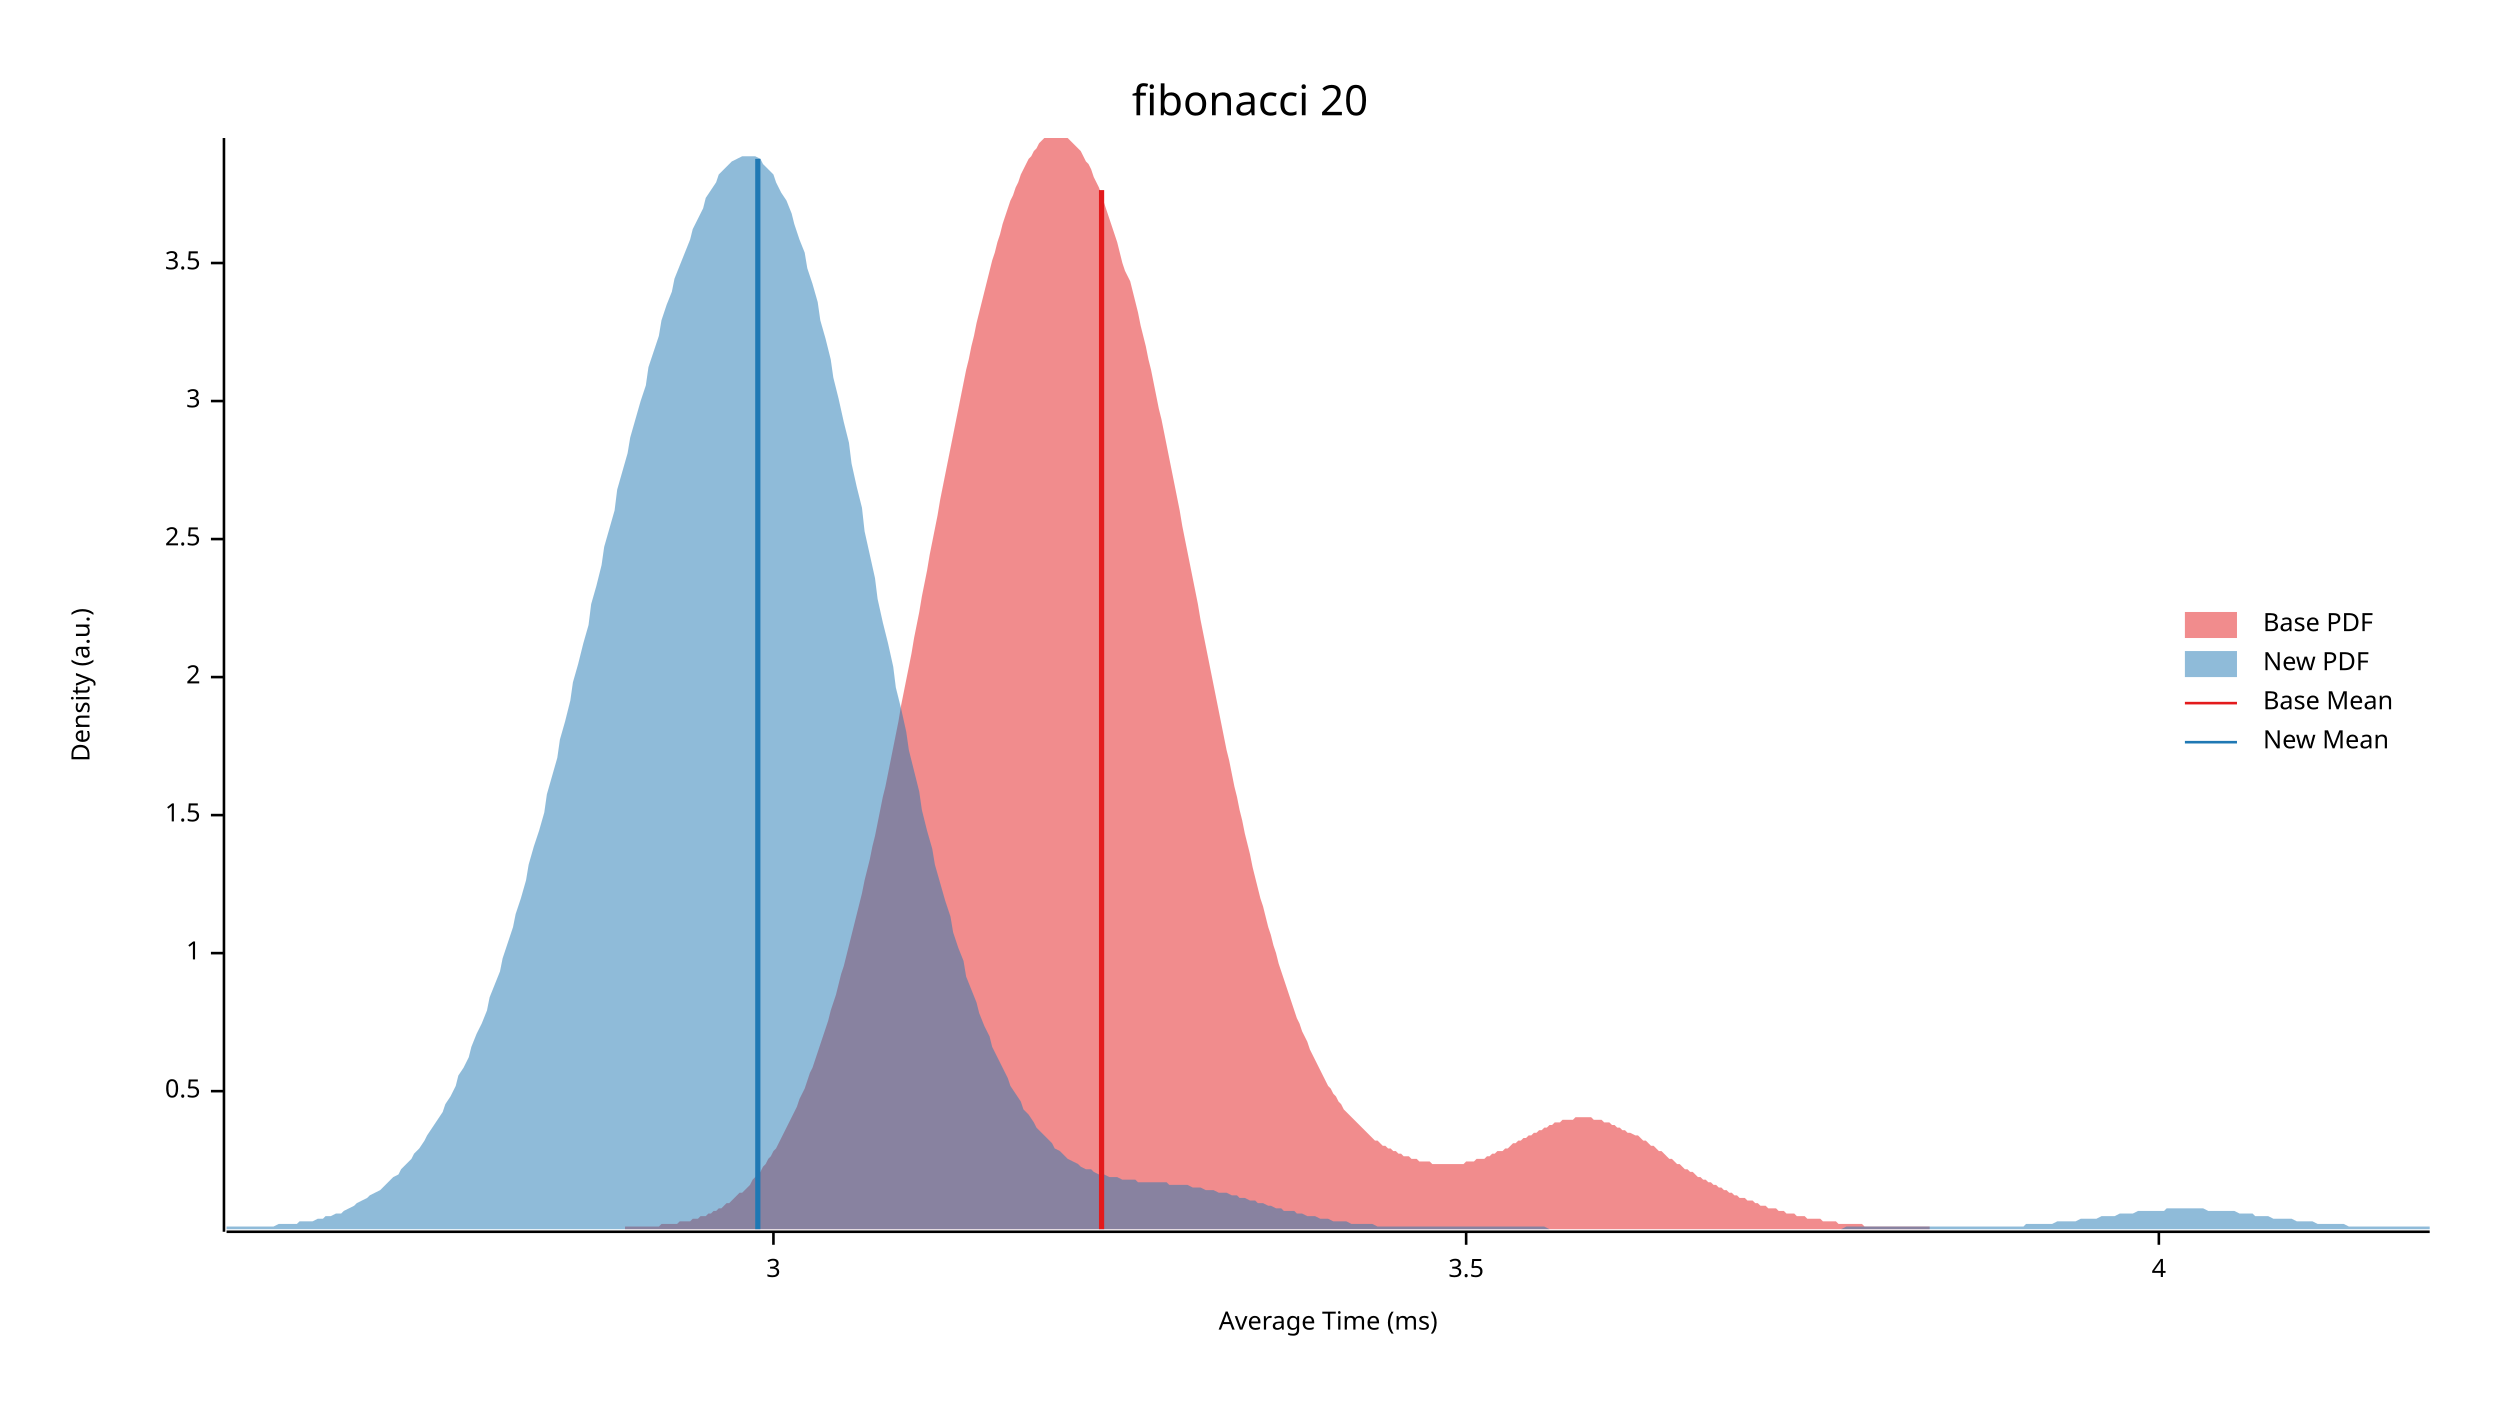
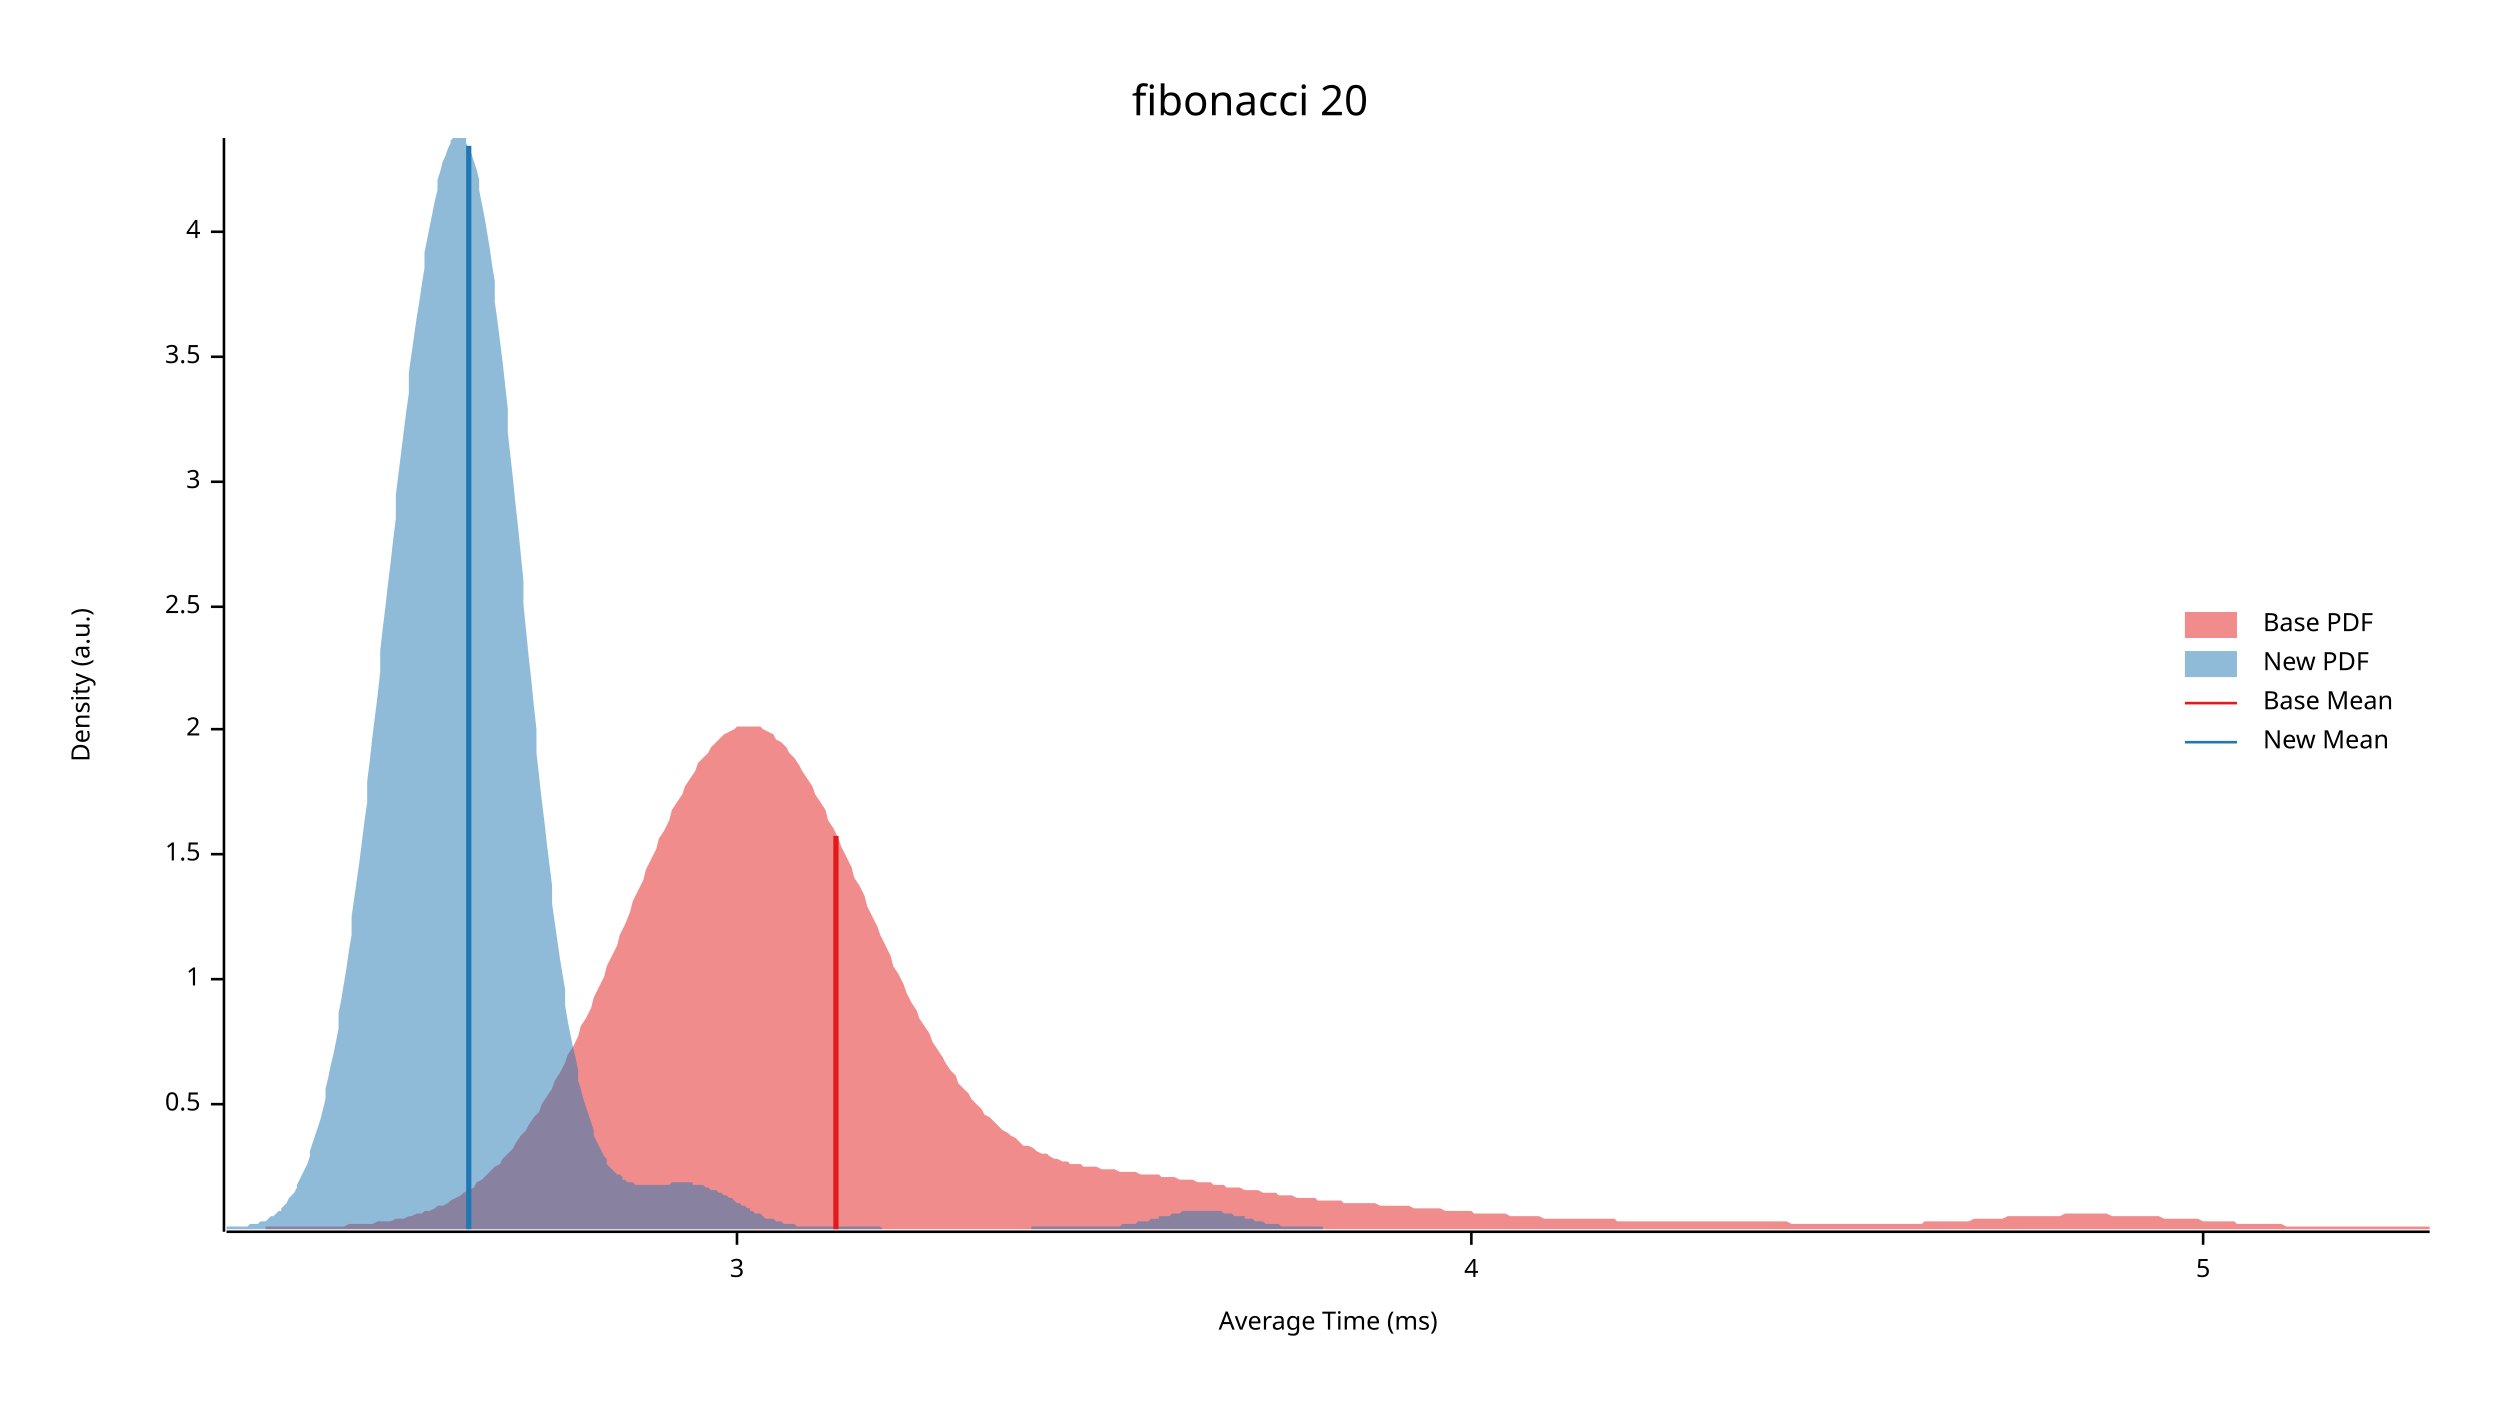
<svg xmlns="http://www.w3.org/2000/svg" width="960" height="540">
  <text x="480" y="32" dy="0.76em" text-anchor="middle" font-family="sans-serif" font-size="16.129" opacity="1" fill="#000000">
fibonacci 20
</text>
  <text x="27" y="263" dy="0.76em" text-anchor="middle" font-family="sans-serif" font-size="9.677" opacity="1" fill="#000000" transform="rotate(270, 27, 263)">
Density (a.u.)
</text>
  <text x="510" y="513" dy="-0.5ex" text-anchor="middle" font-family="sans-serif" font-size="9.677" opacity="1" fill="#000000">
Average Time (ms)
</text>
  <polyline fill="none" opacity="1" stroke="#000000" stroke-width="1" points="86,53 86,473 " />
-   <text x="77" y="419" dy="0.5ex" text-anchor="end" font-family="sans-serif" font-size="9.677" opacity="1" fill="#000000">
+   <text x="77" y="424" dy="0.5ex" text-anchor="end" font-family="sans-serif" font-size="9.677" opacity="1" fill="#000000">
0.5
</text>
-   <polyline fill="none" opacity="1" stroke="#000000" stroke-width="1" points="81,419 86,419 " />
-   <text x="77" y="366" dy="0.5ex" text-anchor="end" font-family="sans-serif" font-size="9.677" opacity="1" fill="#000000">
+   <polyline fill="none" opacity="1" stroke="#000000" stroke-width="1" points="81,424 86,424 " />
+   <text x="77" y="376" dy="0.5ex" text-anchor="end" font-family="sans-serif" font-size="9.677" opacity="1" fill="#000000">
1
</text>
-   <polyline fill="none" opacity="1" stroke="#000000" stroke-width="1" points="81,366 86,366 " />
-   <text x="77" y="313" dy="0.5ex" text-anchor="end" font-family="sans-serif" font-size="9.677" opacity="1" fill="#000000">
+   <polyline fill="none" opacity="1" stroke="#000000" stroke-width="1" points="81,376 86,376 " />
+   <text x="77" y="328" dy="0.5ex" text-anchor="end" font-family="sans-serif" font-size="9.677" opacity="1" fill="#000000">
1.5
</text>
-   <polyline fill="none" opacity="1" stroke="#000000" stroke-width="1" points="81,313 86,313 " />
-   <text x="77" y="260" dy="0.5ex" text-anchor="end" font-family="sans-serif" font-size="9.677" opacity="1" fill="#000000">
+   <polyline fill="none" opacity="1" stroke="#000000" stroke-width="1" points="81,328 86,328 " />
+   <text x="77" y="280" dy="0.5ex" text-anchor="end" font-family="sans-serif" font-size="9.677" opacity="1" fill="#000000">
2
</text>
-   <polyline fill="none" opacity="1" stroke="#000000" stroke-width="1" points="81,260 86,260 " />
-   <text x="77" y="207" dy="0.5ex" text-anchor="end" font-family="sans-serif" font-size="9.677" opacity="1" fill="#000000">
+   <polyline fill="none" opacity="1" stroke="#000000" stroke-width="1" points="81,280 86,280 " />
+   <text x="77" y="233" dy="0.5ex" text-anchor="end" font-family="sans-serif" font-size="9.677" opacity="1" fill="#000000">
2.5
</text>
-   <polyline fill="none" opacity="1" stroke="#000000" stroke-width="1" points="81,207 86,207 " />
-   <text x="77" y="154" dy="0.5ex" text-anchor="end" font-family="sans-serif" font-size="9.677" opacity="1" fill="#000000">
+   <polyline fill="none" opacity="1" stroke="#000000" stroke-width="1" points="81,233 86,233 " />
+   <text x="77" y="185" dy="0.5ex" text-anchor="end" font-family="sans-serif" font-size="9.677" opacity="1" fill="#000000">
3
</text>
-   <polyline fill="none" opacity="1" stroke="#000000" stroke-width="1" points="81,154 86,154 " />
-   <text x="77" y="101" dy="0.5ex" text-anchor="end" font-family="sans-serif" font-size="9.677" opacity="1" fill="#000000">
+   <polyline fill="none" opacity="1" stroke="#000000" stroke-width="1" points="81,185 86,185 " />
+   <text x="77" y="137" dy="0.5ex" text-anchor="end" font-family="sans-serif" font-size="9.677" opacity="1" fill="#000000">
3.5
</text>
-   <polyline fill="none" opacity="1" stroke="#000000" stroke-width="1" points="81,101 86,101 " />
+   <polyline fill="none" opacity="1" stroke="#000000" stroke-width="1" points="81,137 86,137 " />
+   <text x="77" y="89" dy="0.5ex" text-anchor="end" font-family="sans-serif" font-size="9.677" opacity="1" fill="#000000">
+ 4
+ </text>
+   <polyline fill="none" opacity="1" stroke="#000000" stroke-width="1" points="81,89 86,89 " />
  <polyline fill="none" opacity="1" stroke="#000000" stroke-width="1" points="87,473 933,473 " />
-   <text x="297" y="483" dy="0.76em" text-anchor="middle" font-family="sans-serif" font-size="9.677" opacity="1" fill="#000000">
+   <text x="283" y="483" dy="0.76em" text-anchor="middle" font-family="sans-serif" font-size="9.677" opacity="1" fill="#000000">
3
</text>
-   <polyline fill="none" opacity="1" stroke="#000000" stroke-width="1" points="297,473 297,478 " />
-   <text x="563" y="483" dy="0.76em" text-anchor="middle" font-family="sans-serif" font-size="9.677" opacity="1" fill="#000000">
- 3.5
- </text>
-   <polyline fill="none" opacity="1" stroke="#000000" stroke-width="1" points="563,473 563,478 " />
-   <text x="829" y="483" dy="0.76em" text-anchor="middle" font-family="sans-serif" font-size="9.677" opacity="1" fill="#000000">
+   <polyline fill="none" opacity="1" stroke="#000000" stroke-width="1" points="283,473 283,478 " />
+   <text x="565" y="483" dy="0.76em" text-anchor="middle" font-family="sans-serif" font-size="9.677" opacity="1" fill="#000000">
4
</text>
-   <polyline fill="none" opacity="1" stroke="#000000" stroke-width="1" points="829,473 829,478 " />
-   <polygon opacity="0.5" fill="#E31A1C" points="240,471 241,471 242,471 243,471 244,471 245,471 246,471 247,471 248,471 249,471 250,471 251,471 252,471 253,471 254,470 255,470 256,470 257,470 258,470 259,470 260,470 261,469 262,469 263,469 264,469 265,469 266,468 267,468 268,468 269,467 270,467 271,467 272,466 273,466 274,465 275,465 276,464 277,464 278,463 279,462 280,462 281,461 282,460 283,459 284,458 285,458 286,457 287,456 288,455 289,453 290,452 291,451 292,450 293,448 294,447 295,445 296,444 297,442 298,441 299,439 300,437 301,435 302,433 303,431 304,429 305,427 306,425 307,422 308,420 309,418 310,415 311,412 312,410 313,407 314,404 315,401 316,398 317,395 318,392 319,388 320,385 321,382 322,378 323,374 324,371 325,367 326,363 327,359 328,355 329,351 330,347 331,343 332,338 333,334 334,330 335,325 336,321 337,316 338,311 339,306 340,302 341,297 342,292 343,287 344,282 345,277 346,271 347,266 348,261 349,256 350,251 351,245 352,240 353,235 354,229 355,224 356,219 357,213 358,208 359,203 360,198 361,192 362,187 363,182 364,177 365,172 366,167 367,162 368,157 369,152 370,147 371,142 372,138 373,133 374,129 375,124 376,120 377,116 378,112 379,108 380,104 381,100 382,97 383,93 384,90 385,86 386,83 387,80 388,77 389,75 390,72 391,70 392,67 393,65 394,63 395,61 396,60 397,58 398,57 399,55 400,54 401,53 402,53 403,53 404,53 405,53 406,53 407,53 408,53 409,53 410,53 411,54 412,55 413,56 414,57 415,58 416,60 417,62 418,63 419,65 420,68 421,70 422,72 423,75 424,78 425,81 426,84 427,87 428,90 429,93 430,97 431,101 432,104 434,108 435,112 436,116 437,120 438,125 439,129 440,133 441,138 442,142 443,147 444,152 445,157 446,161 447,166 448,171 449,176 450,181 451,186 452,191 453,196 454,202 455,207 456,212 457,217 458,222 459,227 460,232 461,238 462,243 463,248 464,253 465,258 466,263 467,268 468,273 469,278 470,283 471,288 472,292 473,297 474,302 475,306 476,311 477,315 478,320 479,324 480,328 481,333 482,337 483,341 484,345 485,348 486,352 487,356 488,359 489,363 490,366 491,370 492,373 493,376 494,379 495,382 496,385 497,388 498,391 499,393 500,396 501,398 502,400 503,403 504,405 505,407 506,409 507,411 508,413 509,415 510,417 511,418 512,420 513,421 514,423 515,424 516,426 517,427 518,428 519,429 520,430 521,431 522,432 523,433 524,434 525,435 526,436 527,437 528,438 529,438 530,439 531,440 532,440 533,441 534,441 535,442 536,442 537,443 538,443 539,444 540,444 541,444 542,445 543,445 544,445 545,446 546,446 547,446 548,446 549,446 550,447 551,447 552,447 553,447 554,447 555,447 556,447 557,447 558,447 559,447 560,447 561,447 562,447 563,446 564,446 565,446 566,446 567,445 568,445 569,445 570,445 571,444 572,444 573,443 574,443 575,442 576,442 577,442 578,441 579,441 580,440 581,439 582,439 583,438 584,438 585,437 586,437 587,436 588,436 589,435 590,435 591,434 592,434 593,433 594,433 595,432 596,432 597,431 598,431 599,431 600,430 601,430 602,430 603,430 604,430 605,429 606,429 607,429 608,429 609,429 610,429 611,429 612,430 613,430 614,430 615,430 616,431 617,431 618,431 619,432 620,432 621,433 622,433 623,434 624,434 625,435 626,435 628,436 629,436 630,437 631,438 632,438 633,439 634,440 635,440 636,441 637,442 638,442 639,443 640,444 641,445 642,445 643,446 644,447 645,447 646,448 647,449 648,449 649,450 650,450 651,451 652,452 653,452 654,453 655,453 656,454 657,454 658,455 659,455 660,456 661,456 662,457 663,457 664,458 665,458 666,459 667,459 668,460 669,460 670,460 671,461 672,461 673,461 674,462 675,462 676,463 677,463 678,463 679,464 680,464 681,464 682,464 683,465 684,465 685,465 686,466 687,466 688,466 689,466 690,467 691,467 692,467 693,467 694,468 695,468 696,468 697,468 698,468 699,468 700,469 701,469 702,469 703,469 704,469 705,469 706,470 707,470 708,470 709,470 710,470 711,470 712,470 713,470 714,470 715,470 716,471 717,471 718,471 719,471 720,471 721,471 722,471 723,471 724,471 725,471 726,471 727,471 728,471 729,471 730,471 731,471 732,471 733,471 734,471 735,471 736,471 737,471 738,471 739,471 740,471 741,471 741,472 240,472 " />
-   <polygon opacity="0.5" fill="#1F78B4" points="87,471 88,471 90,471 92,471 93,471 95,471 97,471 98,471 100,471 102,471 103,471 105,471 107,470 109,470 110,470 112,470 114,470 115,469 117,469 119,469 120,469 122,468 124,468 125,467 127,467 129,466 131,466 132,465 134,464 136,463 137,462 139,461 141,460 142,459 144,458 146,457 148,455 149,454 151,452 153,451 154,449 156,447 158,445 159,443 161,441 163,438 164,436 166,433 168,430 170,427 171,424 173,421 175,417 176,413 178,410 180,406 181,402 183,397 185,393 187,388 188,383 190,378 192,373 193,368 195,362 197,356 198,351 200,345 202,338 203,332 205,325 207,319 209,312 210,305 212,298 214,291 215,284 217,277 219,269 220,262 222,255 224,247 226,240 227,232 229,225 231,217 232,210 234,203 236,196 237,188 239,181 241,174 242,168 244,161 246,154 248,148 249,141 251,135 253,129 254,123 256,117 258,112 259,107 261,102 263,97 265,92 266,88 268,84 270,80 271,76 273,73 275,70 276,67 278,65 280,63 281,62 283,61 285,60 287,60 288,60 290,60 292,61 293,63 295,65 297,67 298,70 300,74 302,77 304,82 305,86 307,92 309,97 310,103 312,109 314,116 315,123 317,130 319,138 320,145 322,153 324,162 326,170 327,178 329,187 331,195 332,204 334,213 336,222 337,230 339,239 341,247 343,256 344,264 346,272 348,281 349,288 351,296 353,304 354,311 356,319 358,326 359,332 361,339 363,346 365,352 366,358 368,364 370,369 371,375 373,380 375,385 376,389 378,394 380,398 381,402 383,406 385,410 387,414 388,417 390,420 392,423 393,426 395,428 397,431 398,433 400,435 402,437 404,439 405,441 407,442 409,444 410,445 412,446 414,447 415,448 417,449 419,449 420,450 422,451 424,451 426,452 427,452 429,452 431,453 432,453 434,453 436,453 437,454 439,454 441,454 443,454 444,454 446,454 448,454 449,455 451,455 453,455 454,455 456,455 458,456 459,456 461,456 463,457 465,457 466,457 468,458 470,458 471,458 473,459 475,459 476,460 478,460 480,461 482,461 483,462 485,462 487,463 488,463 490,464 492,464 493,465 495,465 497,465 498,466 500,466 502,467 504,467 505,467 507,468 509,468 510,468 512,469 514,469 515,469 517,469 519,470 521,470 522,470 524,470 526,470 527,470 529,471 531,471 532,471 534,471 536,471 537,471 539,471 541,471 543,471 544,471 546,471 548,471 549,471 551,471 553,471 554,471 556,471 558,471 560,471 561,471 563,471 565,471 566,471 568,471 570,471 571,471 573,471 575,471 576,471 578,471 580,471 582,471 583,471 585,471 587,471 588,471 590,471 592,471 593,471 595,472 597,472 599,472 600,472 602,472 604,472 605,472 607,472 609,472 610,472 612,472 614,472 615,472 617,472 619,472 621,472 622,472 624,472 626,472 627,472 629,472 631,472 632,472 634,472 636,472 638,472 639,472 641,472 643,472 644,472 646,472 648,472 649,472 651,472 653,472 654,472 656,472 658,472 660,472 661,472 663,472 665,472 666,472 668,472 670,472 671,472 673,472 675,472 676,472 678,472 680,472 682,472 683,472 685,472 687,472 688,472 690,472 692,472 693,472 695,472 697,472 699,472 700,472 702,472 704,472 705,472 707,472 709,471 710,471 712,471 714,471 715,471 717,471 719,471 721,471 722,471 724,471 726,471 727,471 729,471 731,471 732,471 734,471 736,471 738,471 739,471 741,471 743,471 744,471 746,471 748,471 749,471 751,471 753,471 754,471 756,471 758,471 760,471 761,471 763,471 765,471 766,471 768,471 770,471 771,471 773,471 775,471 777,471 778,470 780,470 782,470 783,470 785,470 787,470 788,470 790,469 792,469 793,469 795,469 797,469 799,468 800,468 802,468 804,468 805,468 807,467 809,467 810,467 812,467 814,466 816,466 817,466 819,466 821,465 822,465 824,465 826,465 827,465 829,465 831,465 832,464 834,464 836,464 838,464 839,464 841,464 843,464 844,464 846,464 848,465 849,465 851,465 853,465 855,465 856,465 858,465 860,466 861,466 863,466 865,466 866,467 868,467 870,467 871,467 873,468 875,468 877,468 878,468 880,468 882,469 883,469 885,469 887,469 888,469 890,470 892,470 894,470 895,470 897,470 899,470 900,470 902,471 904,471 905,471 907,471 909,471 910,471 912,471 914,471 916,471 917,471 919,471 921,471 922,471 924,471 926,471 927,471 929,471 931,471 933,471 933,472 87,472 " />
-   <polyline fill="none" opacity="1" stroke="#E31A1C" stroke-width="2" points="423,472 423,73 " />
-   <polyline fill="none" opacity="1" stroke="#1F78B4" stroke-width="2" points="291,472 291,61 " />
+   <polyline fill="none" opacity="1" stroke="#000000" stroke-width="1" points="565,473 565,478 " />
+   <text x="846" y="483" dy="0.76em" text-anchor="middle" font-family="sans-serif" font-size="9.677" opacity="1" fill="#000000">
+ 5
+ </text>
+   <polyline fill="none" opacity="1" stroke="#000000" stroke-width="1" points="846,473 846,478 " />
+   <polygon opacity="0.5" fill="#E31A1C" points="102,471 104,471 105,471 107,471 109,471 110,471 112,471 114,471 115,471 117,471 119,471 120,471 122,471 124,471 125,471 127,471 129,471 130,471 132,471 134,470 135,470 137,470 138,470 140,470 142,470 143,470 145,469 147,469 148,469 150,469 152,468 153,468 155,468 157,467 158,467 160,466 162,466 163,465 165,465 167,464 168,463 170,463 172,462 173,461 175,460 177,459 178,458 180,457 182,456 183,454 185,453 187,451 188,450 190,448 192,447 193,445 195,443 197,441 198,439 200,436 202,434 203,432 205,429 207,427 208,424 210,421 212,418 213,415 215,412 217,408 218,405 220,402 222,398 223,394 225,391 227,387 228,383 230,379 232,375 233,371 235,367 237,363 238,359 240,355 242,350 243,346 245,342 247,338 248,334 250,330 252,326 253,322 255,319 257,315 258,311 260,308 262,305 263,302 265,299 267,296 268,293 270,291 272,289 273,287 275,285 277,283 278,282 280,281 282,280 283,279 285,279 287,279 288,279 290,279 292,279 293,280 295,281 297,282 298,284 300,285 302,287 303,289 305,291 307,294 308,296 310,299 312,302 313,305 315,308 317,311 318,315 320,318 322,322 323,325 325,329 327,333 328,337 330,340 332,344 333,348 335,352 337,356 338,359 340,363 342,367 343,371 345,374 347,378 348,381 350,385 352,388 353,391 355,394 357,397 358,400 360,403 362,406 363,408 365,411 367,413 368,416 370,418 372,420 373,422 375,424 377,426 378,428 380,429 382,431 383,432 385,434 387,435 388,436 390,437 392,439 393,440 395,440 397,441 398,442 400,443 402,443 403,444 405,445 406,445 408,446 410,446 411,447 413,447 415,447 416,448 418,448 420,448 421,448 423,449 425,449 426,449 428,449 430,450 431,450 433,450 435,450 436,450 438,451 440,451 441,451 443,451 445,451 446,452 448,452 450,452 451,452 453,453 455,453 456,453 458,453 460,454 461,454 463,454 465,454 466,455 468,455 470,455 471,456 473,456 475,456 476,456 478,457 480,457 481,457 483,457 485,458 486,458 488,458 490,458 491,459 493,459 495,459 496,459 498,460 500,460 501,460 503,460 505,460 506,461 508,461 510,461 511,461 513,461 515,461 516,462 518,462 520,462 521,462 523,462 525,462 526,462 528,462 530,463 531,463 533,463 535,463 536,463 538,463 540,463 541,463 543,464 545,464 546,464 548,464 550,464 551,464 553,464 555,465 556,465 558,465 560,465 561,465 563,465 565,465 566,466 568,466 570,466 571,466 573,466 575,466 576,466 578,466 580,467 581,467 583,467 585,467 586,467 588,467 590,467 591,467 593,468 595,468 596,468 598,468 600,468 601,468 603,468 605,468 606,468 608,468 610,468 611,468 613,468 615,468 616,468 618,468 620,468 621,469 623,469 625,469 626,469 628,469 630,469 631,469 633,469 635,469 636,469 638,469 640,469 641,469 643,469 645,469 646,469 648,469 650,469 651,469 653,469 655,469 656,469 658,469 660,469 661,469 663,469 665,469 666,469 668,469 669,469 671,469 673,469 674,469 676,469 678,469 679,469 681,469 683,469 684,469 686,469 688,470 689,470 691,470 693,470 694,470 696,470 698,470 699,470 701,470 703,470 704,470 706,470 708,470 709,470 711,470 713,470 714,470 716,470 718,470 719,470 721,470 723,470 724,470 726,470 728,470 729,470 731,470 733,470 734,470 736,470 738,470 739,469 741,469 743,469 744,469 746,469 748,469 749,469 751,469 753,469 754,469 756,469 758,468 759,468 761,468 763,468 764,468 766,468 768,468 769,468 771,467 773,467 774,467 776,467 778,467 779,467 781,467 783,467 784,467 786,467 788,467 789,467 791,467 793,466 794,466 796,466 798,466 799,466 801,466 803,466 804,466 806,466 808,466 809,466 811,467 813,467 814,467 816,467 818,467 819,467 821,467 823,467 824,467 826,467 828,467 829,467 831,468 833,468 834,468 836,468 838,468 839,468 841,468 843,468 844,468 846,469 848,469 849,469 851,469 853,469 854,469 856,469 858,469 859,470 861,470 863,470 864,470 866,470 868,470 869,470 871,470 873,470 874,470 876,470 878,471 879,471 881,471 883,471 884,471 886,471 888,471 889,471 891,471 893,471 894,471 896,471 898,471 899,471 901,471 903,471 904,471 906,471 908,471 909,471 911,471 913,471 914,471 916,471 918,471 919,471 921,471 923,471 924,471 926,471 928,471 929,471 931,471 933,471 933,472 102,472 " />
+   <polygon opacity="0.5" fill="#1F78B4" points="87,471 87,471 88,471 89,471 90,471 91,471 92,471 92,471 93,471 94,471 95,471 96,470 97,470 97,470 98,470 99,470 100,469 101,469 102,469 103,468 103,468 104,467 105,467 106,466 107,465 108,465 108,464 109,463 110,462 111,460 112,459 113,458 114,456 114,455 115,453 116,451 117,449 118,447 119,444 119,442 120,439 121,436 122,433 123,430 124,426 125,422 125,418 126,414 127,409 128,405 129,400 130,395 130,389 131,384 132,378 133,372 134,365 135,359 135,352 136,345 137,338 138,331 139,323 140,315 141,308 141,300 142,292 143,283 144,275 145,267 146,258 146,250 147,241 148,233 149,224 150,216 151,207 152,199 152,190 153,182 154,174 155,166 156,158 157,151 157,143 158,136 159,129 160,122 161,116 162,109 163,103 163,97 164,92 165,87 166,82 167,77 168,73 168,69 169,66 170,62 171,60 172,57 173,55 173,54 174,53 175,53 176,53 177,53 178,53 179,53 179,55 180,57 181,59 182,62 183,65 184,69 184,73 185,78 186,83 187,89 188,95 189,102 190,108 190,116 191,123 192,131 193,139 194,148 195,157 195,166 196,175 197,184 198,194 199,203 200,213 201,223 201,232 202,242 203,252 204,261 205,271 206,280 206,289 207,298 208,307 209,315 210,324 211,332 212,340 212,347 213,354 214,361 215,368 216,374 217,380 217,386 218,392 219,397 220,402 221,406 222,411 222,415 223,418 224,422 225,425 226,428 227,431 228,434 228,436 229,438 230,440 231,442 232,444 233,445 233,447 234,448 235,449 236,450 237,451 238,451 239,452 239,453 240,453 241,454 242,454 243,454 244,455 244,455 245,455 246,455 247,455 248,455 249,455 250,455 250,455 251,455 252,455 253,455 254,455 255,455 255,455 256,455 257,455 258,454 259,454 260,454 260,454 261,454 262,454 263,454 264,454 265,454 266,454 266,455 267,455 268,455 269,455 270,455 271,456 271,456 272,456 273,457 274,457 275,457 276,458 277,458 277,458 278,459 279,459 280,460 281,460 282,461 282,461 283,462 284,462 285,463 286,463 287,464 288,464 288,465 289,465 290,466 291,466 292,466 293,467 293,467 294,468 295,468 296,468 297,468 298,469 298,469 299,469 300,469 301,470 302,470 303,470 304,470 304,470 305,470 306,471 307,471 308,471 309,471 309,471 310,471 311,471 312,471 313,471 314,471 315,471 315,471 316,471 317,471 318,471 319,471 320,471 320,471 321,471 322,471 323,471 324,471 325,471 326,471 326,471 327,471 328,471 329,471 330,471 331,471 331,471 332,471 333,471 334,471 335,471 336,471 337,471 337,471 338,471 339,472 340,472 341,472 342,472 342,472 343,472 344,472 345,472 346,472 347,472 347,472 348,472 349,472 350,472 351,472 352,472 353,472 353,472 354,472 355,472 356,472 357,472 358,472 358,472 359,472 360,472 361,472 362,472 363,472 364,472 364,472 365,472 366,472 367,472 368,472 369,472 369,472 370,472 371,472 372,472 373,472 374,472 375,472 375,472 376,472 377,472 378,472 379,472 380,472 380,472 381,472 382,472 383,472 384,472 385,472 385,472 386,472 387,472 388,472 389,472 390,472 391,472 391,472 392,472 393,472 394,472 395,472 396,472 396,471 397,471 398,471 399,471 400,471 401,471 402,471 402,471 403,471 404,471 405,471 406,471 407,471 407,471 408,471 409,471 410,471 411,471 412,471 413,471 413,471 414,471 415,471 416,471 417,471 418,471 418,471 419,471 420,471 421,471 422,471 423,471 423,471 424,471 425,471 426,471 427,471 428,471 429,471 429,471 430,471 431,470 432,470 433,470 434,470 434,470 435,470 436,470 437,469 438,469 439,469 440,469 440,469 441,469 442,468 443,468 444,468 445,468 445,467 446,467 447,467 448,467 449,467 450,466 451,466 451,466 452,466 453,466 454,465 455,465 456,465 456,465 457,465 458,465 459,465 460,465 461,465 462,465 462,465 463,465 464,465 465,465 466,465 467,465 467,465 468,465 469,465 470,466 471,466 472,466 472,466 473,466 474,467 475,467 476,467 477,467 478,467 478,468 479,468 480,468 481,468 482,469 483,469 483,469 484,469 485,469 486,470 487,470 488,470 489,470 489,470 490,470 491,470 492,471 493,471 494,471 494,471 495,471 496,471 497,471 498,471 499,471 500,471 500,471 501,471 502,471 503,471 504,471 505,471 505,471 506,471 507,471 508,471 508,472 87,472 " />
+   <polyline fill="none" opacity="1" stroke="#E31A1C" stroke-width="2" points="321,472 321,321 " />
+   <polyline fill="none" opacity="1" stroke="#1F78B4" stroke-width="2" points="180,472 180,56 " />
  <text x="869" y="235" dy="0.76em" text-anchor="start" font-family="sans-serif" font-size="9.677" opacity="1" fill="#000000">
Base PDF
</text>
  <text x="869" y="250" dy="0.76em" text-anchor="start" font-family="sans-serif" font-size="9.677" opacity="1" fill="#000000">
New PDF
</text>
  <text x="869" y="265" dy="0.76em" text-anchor="start" font-family="sans-serif" font-size="9.677" opacity="1" fill="#000000">
Base Mean
</text>
  <text x="869" y="280" dy="0.76em" text-anchor="start" font-family="sans-serif" font-size="9.677" opacity="1" fill="#000000">
New Mean
</text>
  <rect x="839" y="235" width="20" height="10" opacity="0.5" fill="#E31A1C" stroke="none" />
  <rect x="839" y="250" width="20" height="10" opacity="0.5" fill="#1F78B4" stroke="none" />
  <polyline fill="none" opacity="1" stroke="#E31A1C" stroke-width="1" points="839,270 859,270 " />
  <polyline fill="none" opacity="1" stroke="#1F78B4" stroke-width="1" points="839,285 859,285 " />
</svg>
